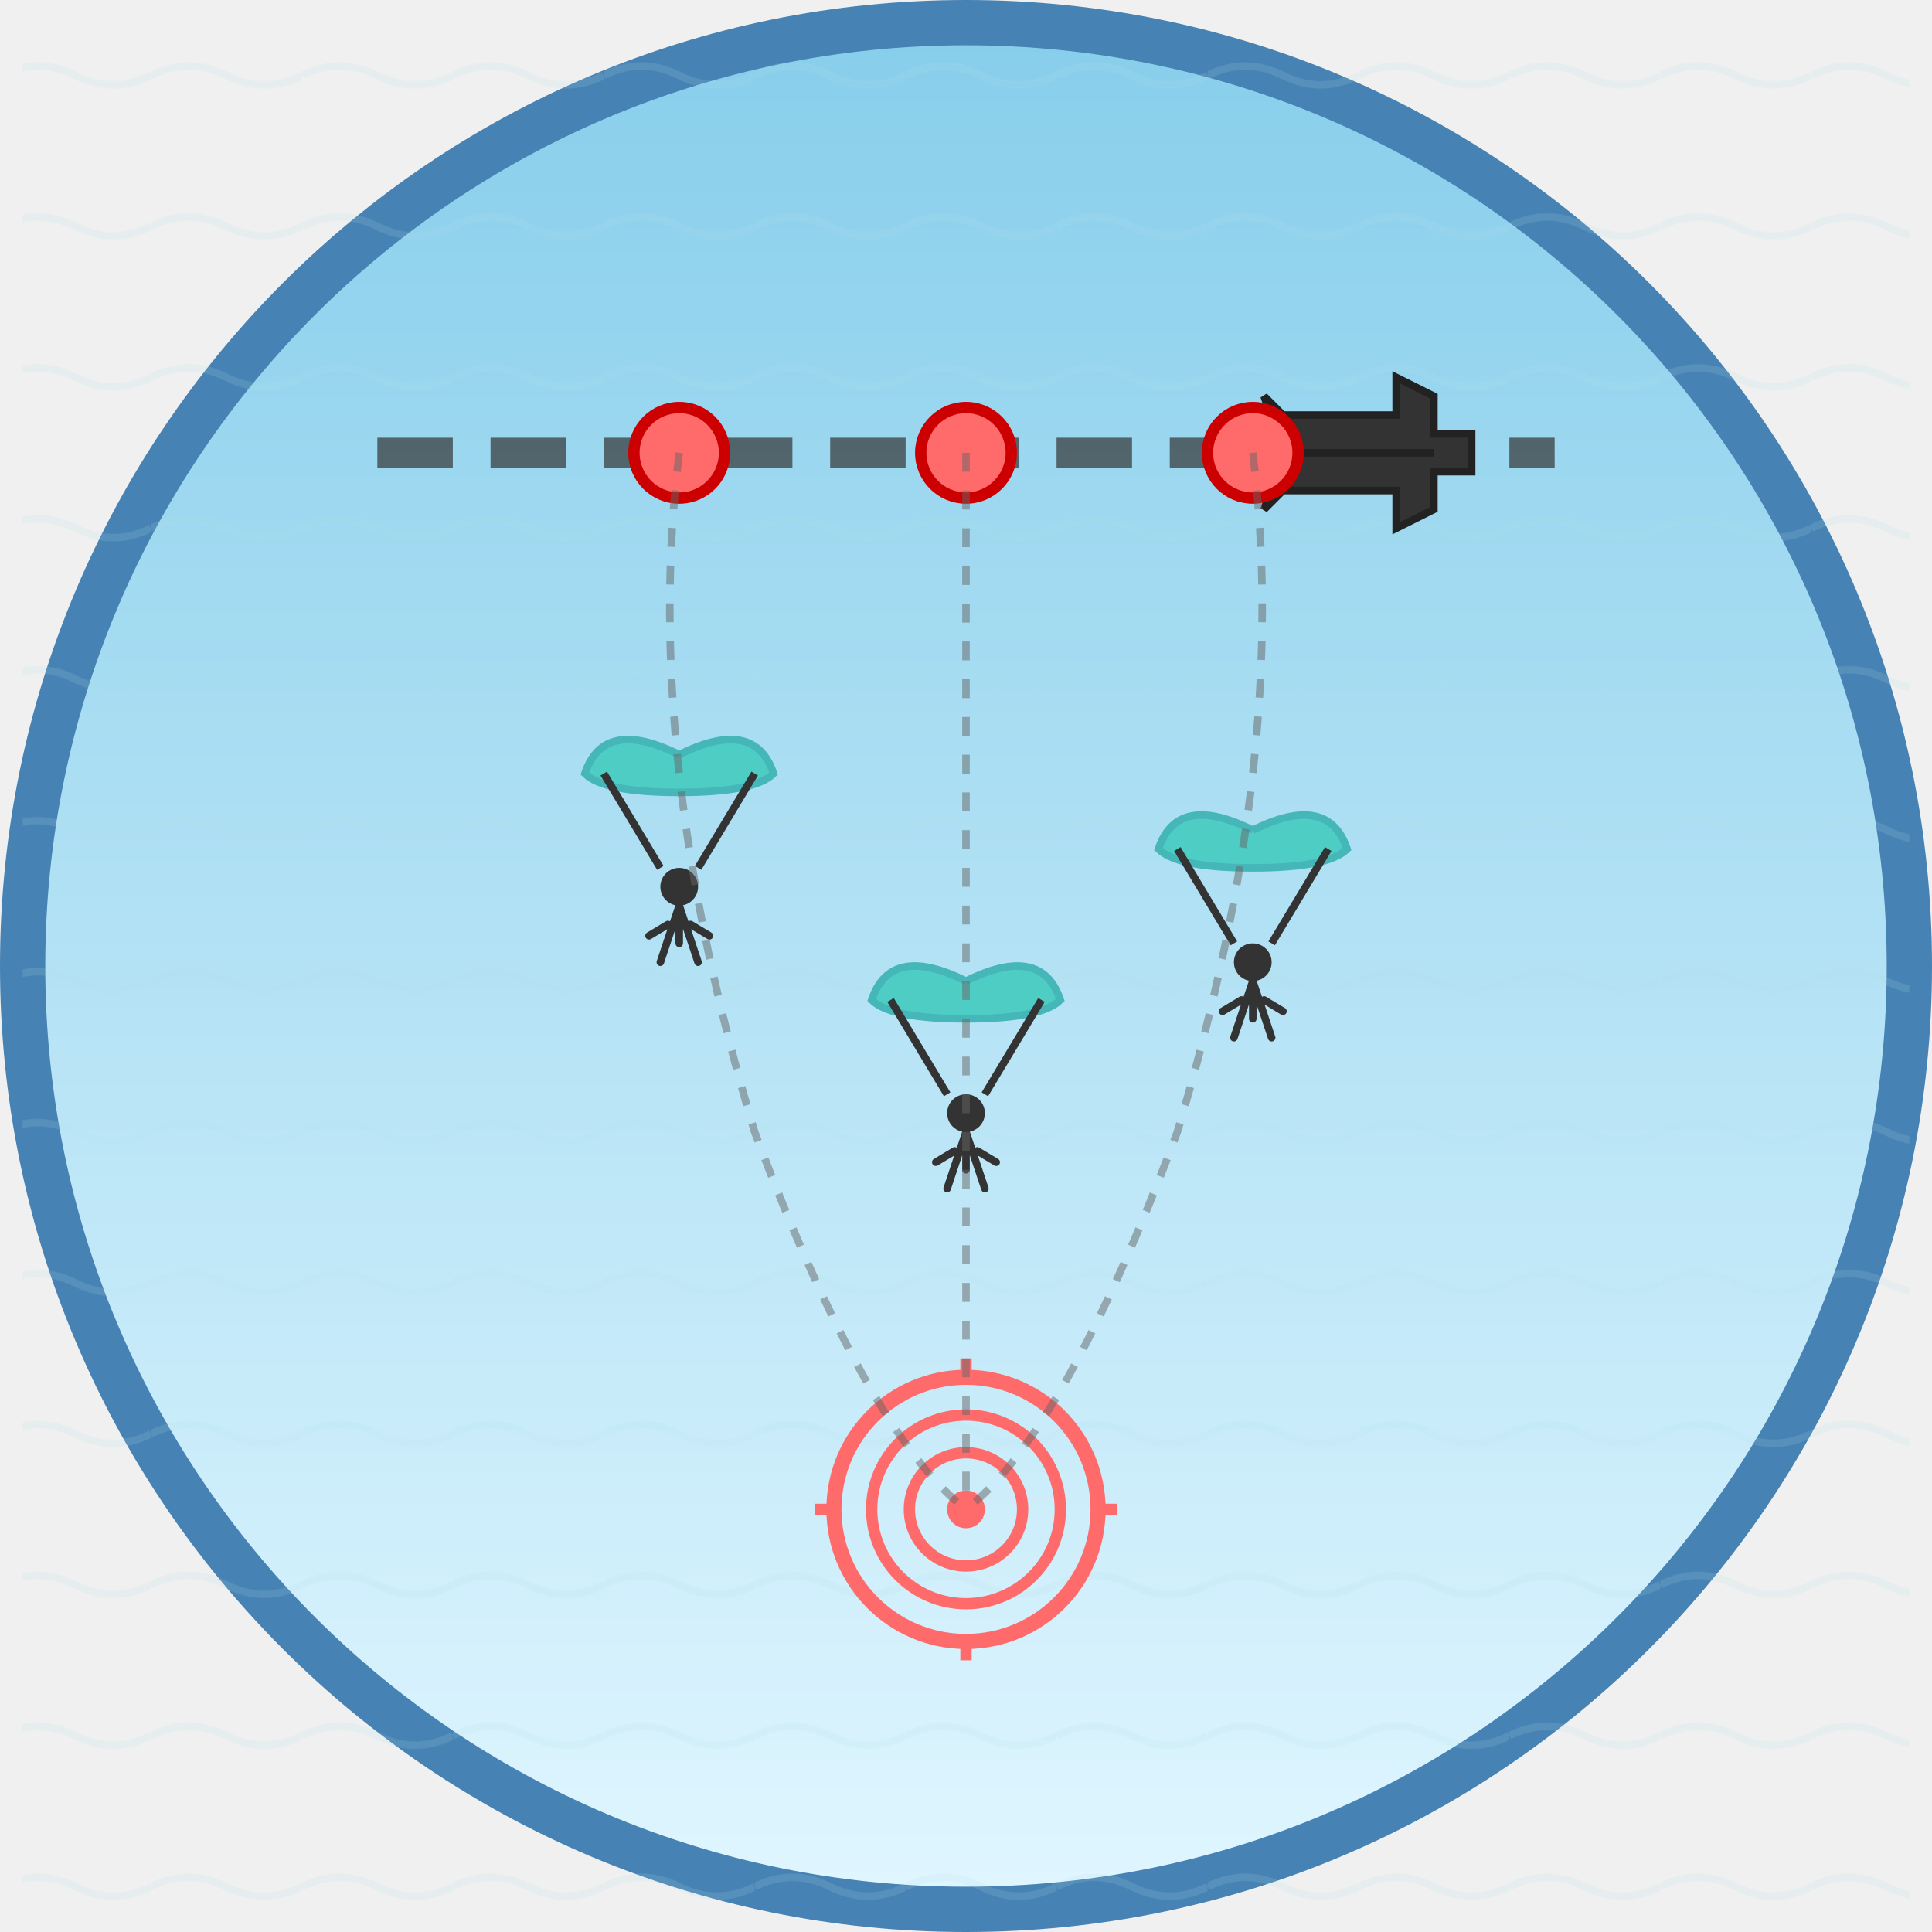
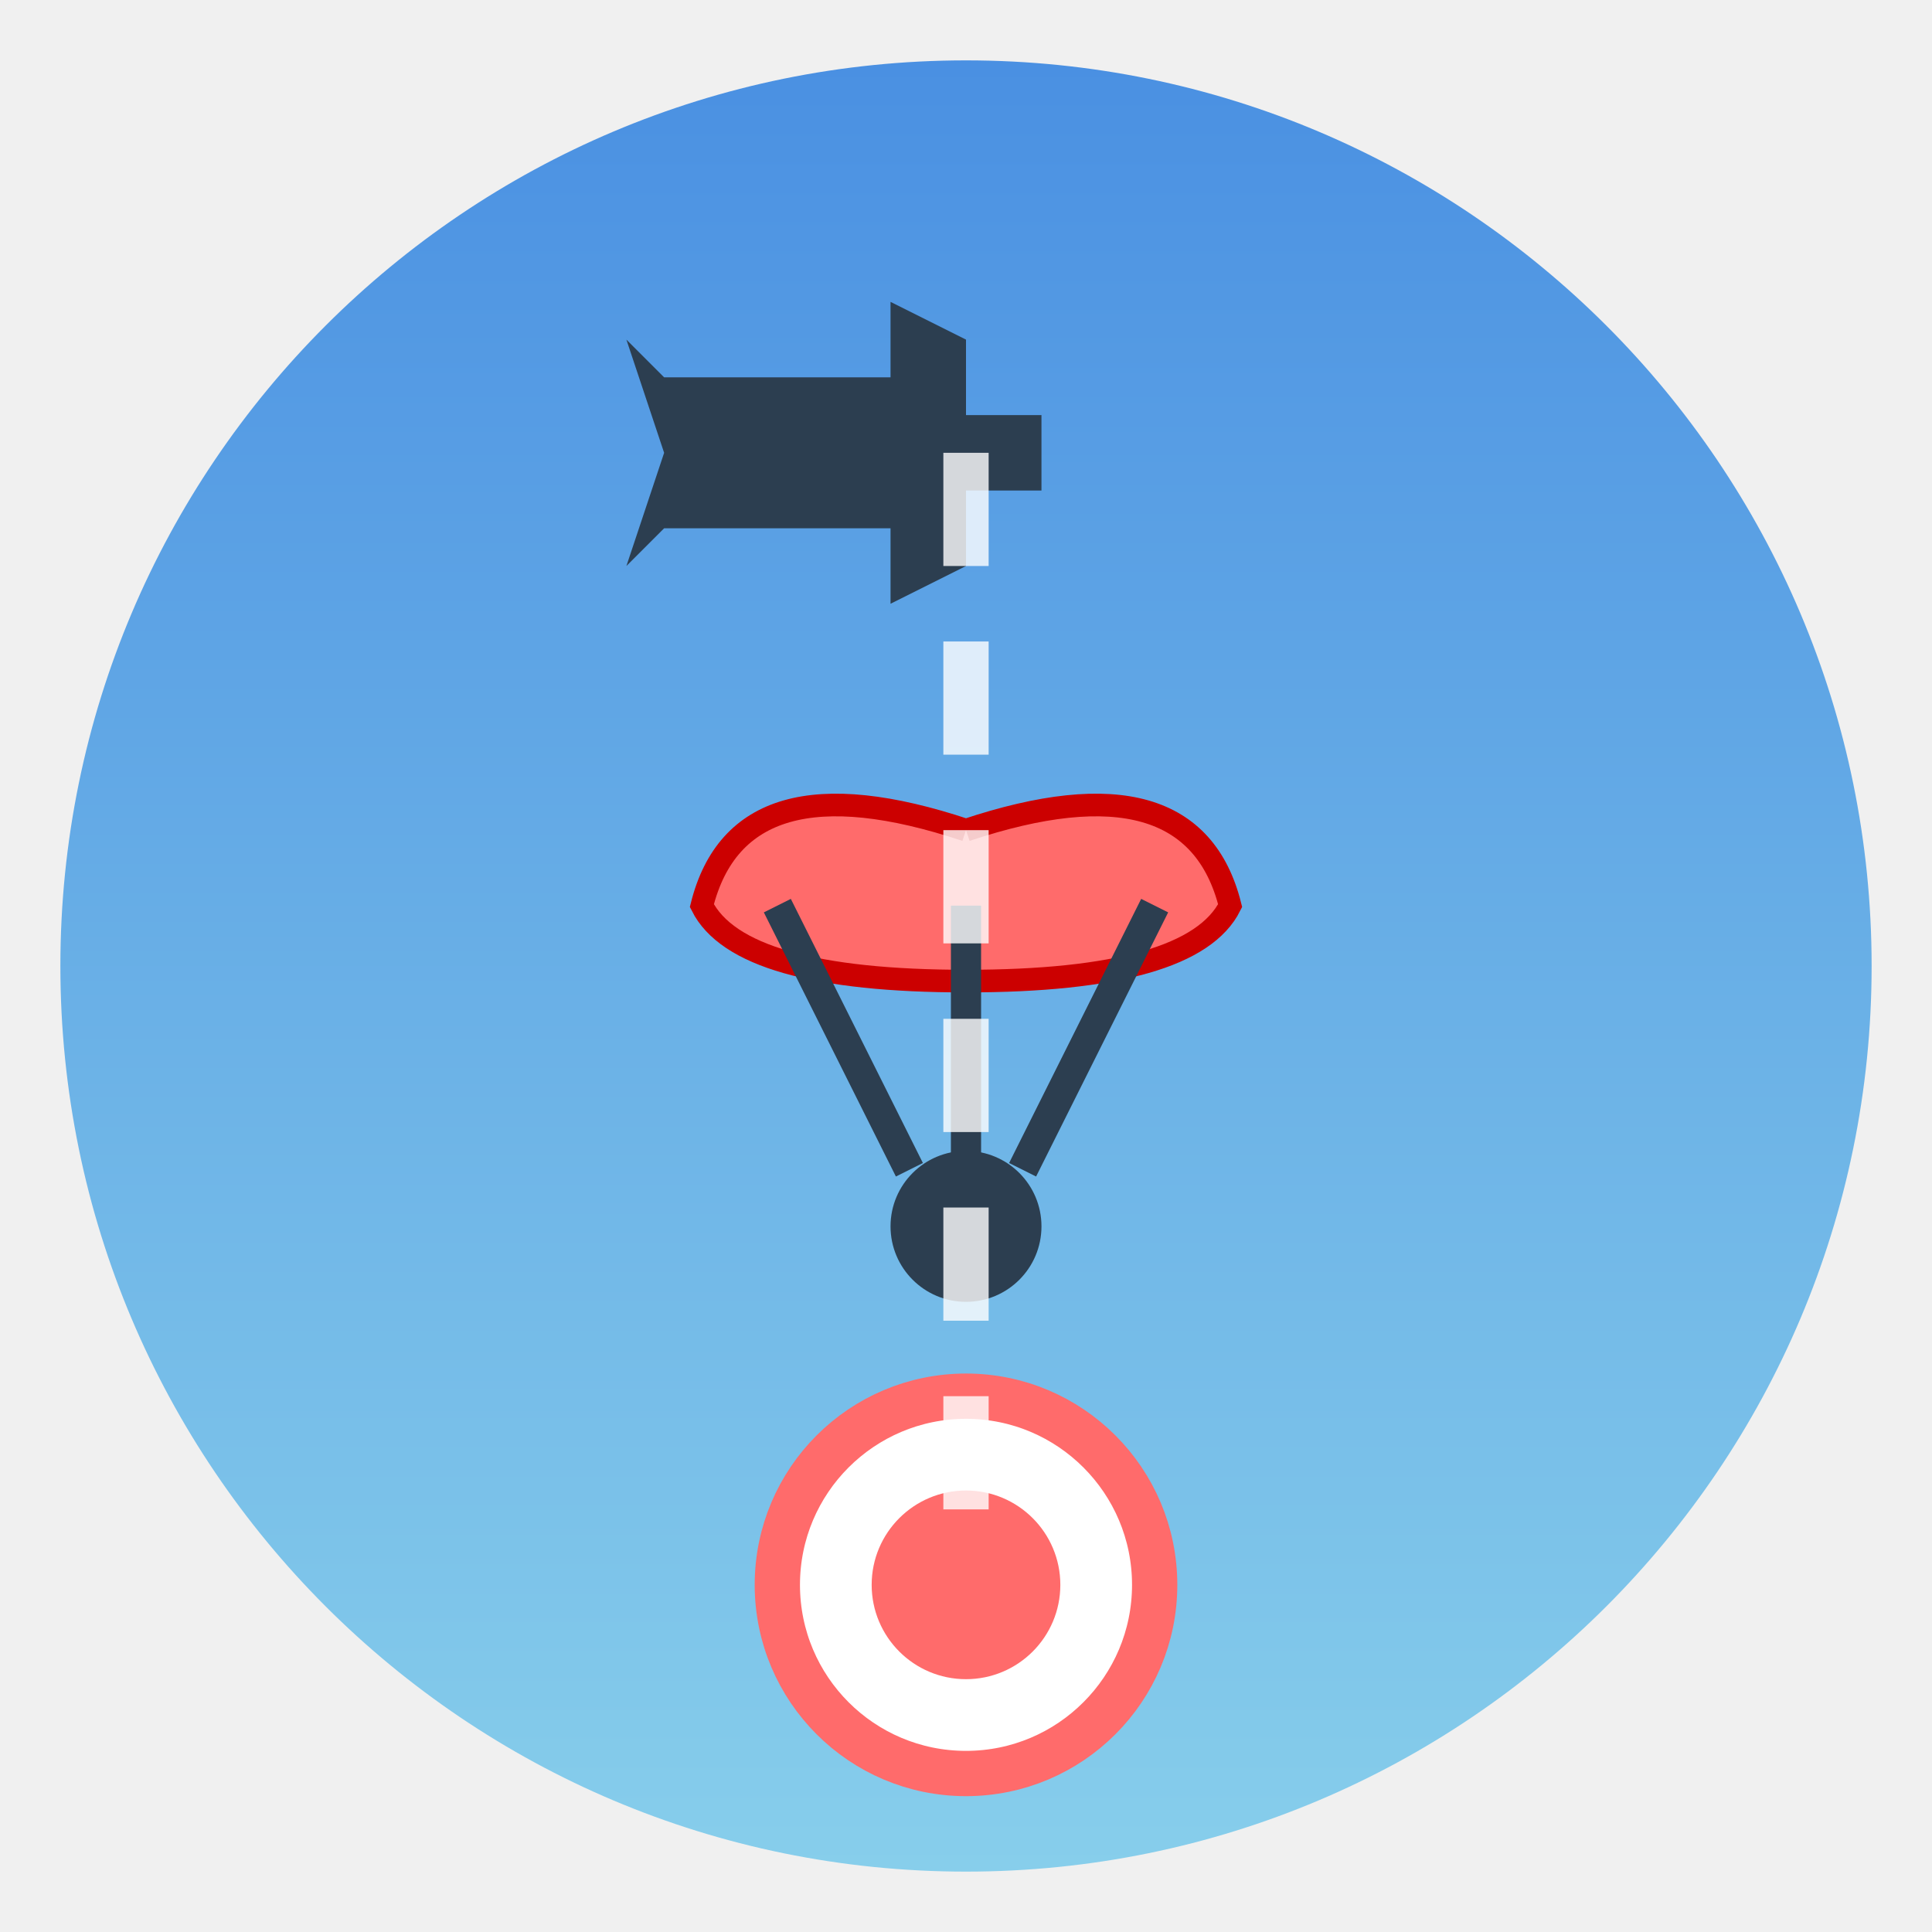
<svg xmlns="http://www.w3.org/2000/svg" viewBox="0 0 512 512" width="512" height="512">
  <defs>
    <linearGradient id="skyGradient" x1="0%" y1="0%" x2="0%" y2="100%">
-       <stop offset="0%" style="stop-color:#87CEEB;stop-opacity:1" />
-       <stop offset="100%" style="stop-color:#E0F6FF;stop-opacity:1" />
+       <stop offset="0%" style="stop-color:#4A90E2;stop-opacity:1" />
+       <stop offset="100%" style="stop-color:#87CEEB;stop-opacity:1" />
    </linearGradient>
-     <pattern id="windPattern" x="0" y="0" width="40" height="40" patternUnits="userSpaceOnUse">
-       <path d="M0,20 Q10,15 20,20 T40,20" stroke="#B0E0E6" stroke-width="2" fill="none" opacity="0.5" />
-     </pattern>
  </defs>
-   <circle cx="256" cy="256" r="250" fill="url(#skyGradient)" stroke="#4682B4" stroke-width="12" />
-   <rect x="6" y="6" width="500" height="500" fill="url(#windPattern)" opacity="0.3" />
-   <path d="M100,120 L412,120" stroke="#333" stroke-width="8" stroke-dasharray="20,10" opacity="0.7" />
-   <g transform="translate(380,120)">
-     <path d="M0,0 L-40,0 L-45,-15 L-40,-10 L-10,-10 L-10,-20 L0,-15 L0,-5 L10,-5 L10,5 L0,5 L0,15 L-10,20 L-10,10 L-40,10 L-45,15 L-40,0" fill="#333" stroke="#222" stroke-width="2" />
-   </g>
-   <circle cx="180" cy="120" r="12" fill="#FF6B6B" stroke="#CC0000" stroke-width="3" />
-   <circle cx="256" cy="120" r="12" fill="#FF6B6B" stroke="#CC0000" stroke-width="3" />
-   <circle cx="332" cy="120" r="12" fill="#FF6B6B" stroke="#CC0000" stroke-width="3" />
-   <g transform="translate(180,220)">
-     <path d="M0,-20 Q-20,-30 -25,-15 Q-20,-10 0,-10 Q20,-10 25,-15 Q20,-30 0,-20" fill="#4ECDC4" stroke="#45B7B8" stroke-width="2" />
-     <line x1="-20" y1="-15" x2="-5" y2="10" stroke="#333" stroke-width="2" />
-     <line x1="20" y1="-15" x2="5" y2="10" stroke="#333" stroke-width="2" />
-     <circle cx="0" cy="15" r="5" fill="#333" />
-     <path d="M0,20 L-5,35 M0,20 L5,35 M0,20 L0,30 M-3,25 L-8,28 M3,25 L8,28" stroke="#333" stroke-width="2" stroke-linecap="round" />
+   <circle cx="256" cy="256" r="240" fill="url(#skyGradient)" />
+   <g transform="translate(256,120)">
+     <path d="M0,0 L-80,0 L-90,-30 L-80,-20 L-20,-20 L-20,-40 L0,-30 L0,-10 L20,-10 L20,10 L0,10 L0,30 L-20,40 L-20,20 L-80,20 L-90,30 L-80,0" fill="#2C3E50" stroke="none" />
  </g>
  <g transform="translate(256,280)">
-     <path d="M0,-20 Q-20,-30 -25,-15 Q-20,-10 0,-10 Q20,-10 25,-15 Q20,-30 0,-20" fill="#4ECDC4" stroke="#45B7B8" stroke-width="2" />
-     <line x1="-20" y1="-15" x2="-5" y2="10" stroke="#333" stroke-width="2" />
-     <line x1="20" y1="-15" x2="5" y2="10" stroke="#333" stroke-width="2" />
-     <circle cx="0" cy="15" r="5" fill="#333" />
-     <path d="M0,20 L-5,35 M0,20 L5,35 M0,20 L0,30 M-3,25 L-8,28 M3,25 L8,28" stroke="#333" stroke-width="2" stroke-linecap="round" />
+     <path d="M0,-60 Q-60,-80 -70,-40 Q-60,-20 0,-20 Q60,-20 70,-40 Q60,-80 0,-60" fill="#FF6B6B" stroke="#CC0000" stroke-width="6" />
+     <line x1="-50" y1="-40" x2="-15" y2="30" stroke="#2C3E50" stroke-width="8" />
+     <line x1="50" y1="-40" x2="15" y2="30" stroke="#2C3E50" stroke-width="8" />
+     <line x1="0" y1="-40" x2="0" y2="30" stroke="#2C3E50" stroke-width="8" />
+     <circle cx="0" cy="45" r="20" fill="#2C3E50" />
  </g>
-   <g transform="translate(332,240)">
-     <path d="M0,-20 Q-20,-30 -25,-15 Q-20,-10 0,-10 Q20,-10 25,-15 Q20,-30 0,-20" fill="#4ECDC4" stroke="#45B7B8" stroke-width="2" />
-     <line x1="-20" y1="-15" x2="-5" y2="10" stroke="#333" stroke-width="2" />
-     <line x1="20" y1="-15" x2="5" y2="10" stroke="#333" stroke-width="2" />
-     <circle cx="0" cy="15" r="5" fill="#333" />
-     <path d="M0,20 L-5,35 M0,20 L5,35 M0,20 L0,30 M-3,25 L-8,28 M3,25 L8,28" stroke="#333" stroke-width="2" stroke-linecap="round" />
+   <g transform="translate(256,420)">
+     <circle cx="0" cy="0" r="50" fill="#FFF" stroke="#FF6B6B" stroke-width="12" />
+     <circle cx="0" cy="0" r="25" fill="#FF6B6B" />
  </g>
-   <g transform="translate(256,400)">
-     <circle cx="0" cy="0" r="35" fill="none" stroke="#FF6B6B" stroke-width="4" />
-     <circle cx="0" cy="0" r="25" fill="none" stroke="#FF6B6B" stroke-width="3" />
-     <circle cx="0" cy="0" r="15" fill="none" stroke="#FF6B6B" stroke-width="3" />
-     <circle cx="0" cy="0" r="5" fill="#FF6B6B" />
-     <line x1="-40" y1="0" x2="-35" y2="0" stroke="#FF6B6B" stroke-width="3" />
-     <line x1="35" y1="0" x2="40" y2="0" stroke="#FF6B6B" stroke-width="3" />
-     <line x1="0" y1="-40" x2="0" y2="-35" stroke="#FF6B6B" stroke-width="3" />
-     <line x1="0" y1="35" x2="0" y2="40" stroke="#FF6B6B" stroke-width="3" />
-   </g>
-   <path d="M180,120 Q170,200 200,300 Q230,380 256,400" stroke="#666" stroke-width="2" stroke-dasharray="5,5" fill="none" opacity="0.5" />
-   <path d="M256,120 Q256,200 256,300 Q256,380 256,400" stroke="#666" stroke-width="2" stroke-dasharray="5,5" fill="none" opacity="0.5" />
-   <path d="M332,120 Q342,200 312,300 Q282,380 256,400" stroke="#666" stroke-width="2" stroke-dasharray="5,5" fill="none" opacity="0.5" />
+   <path d="M256,120 Q256,250 256,420" stroke="#FFF" stroke-width="12" stroke-dasharray="30,20" fill="none" opacity="0.8" />
</svg>
